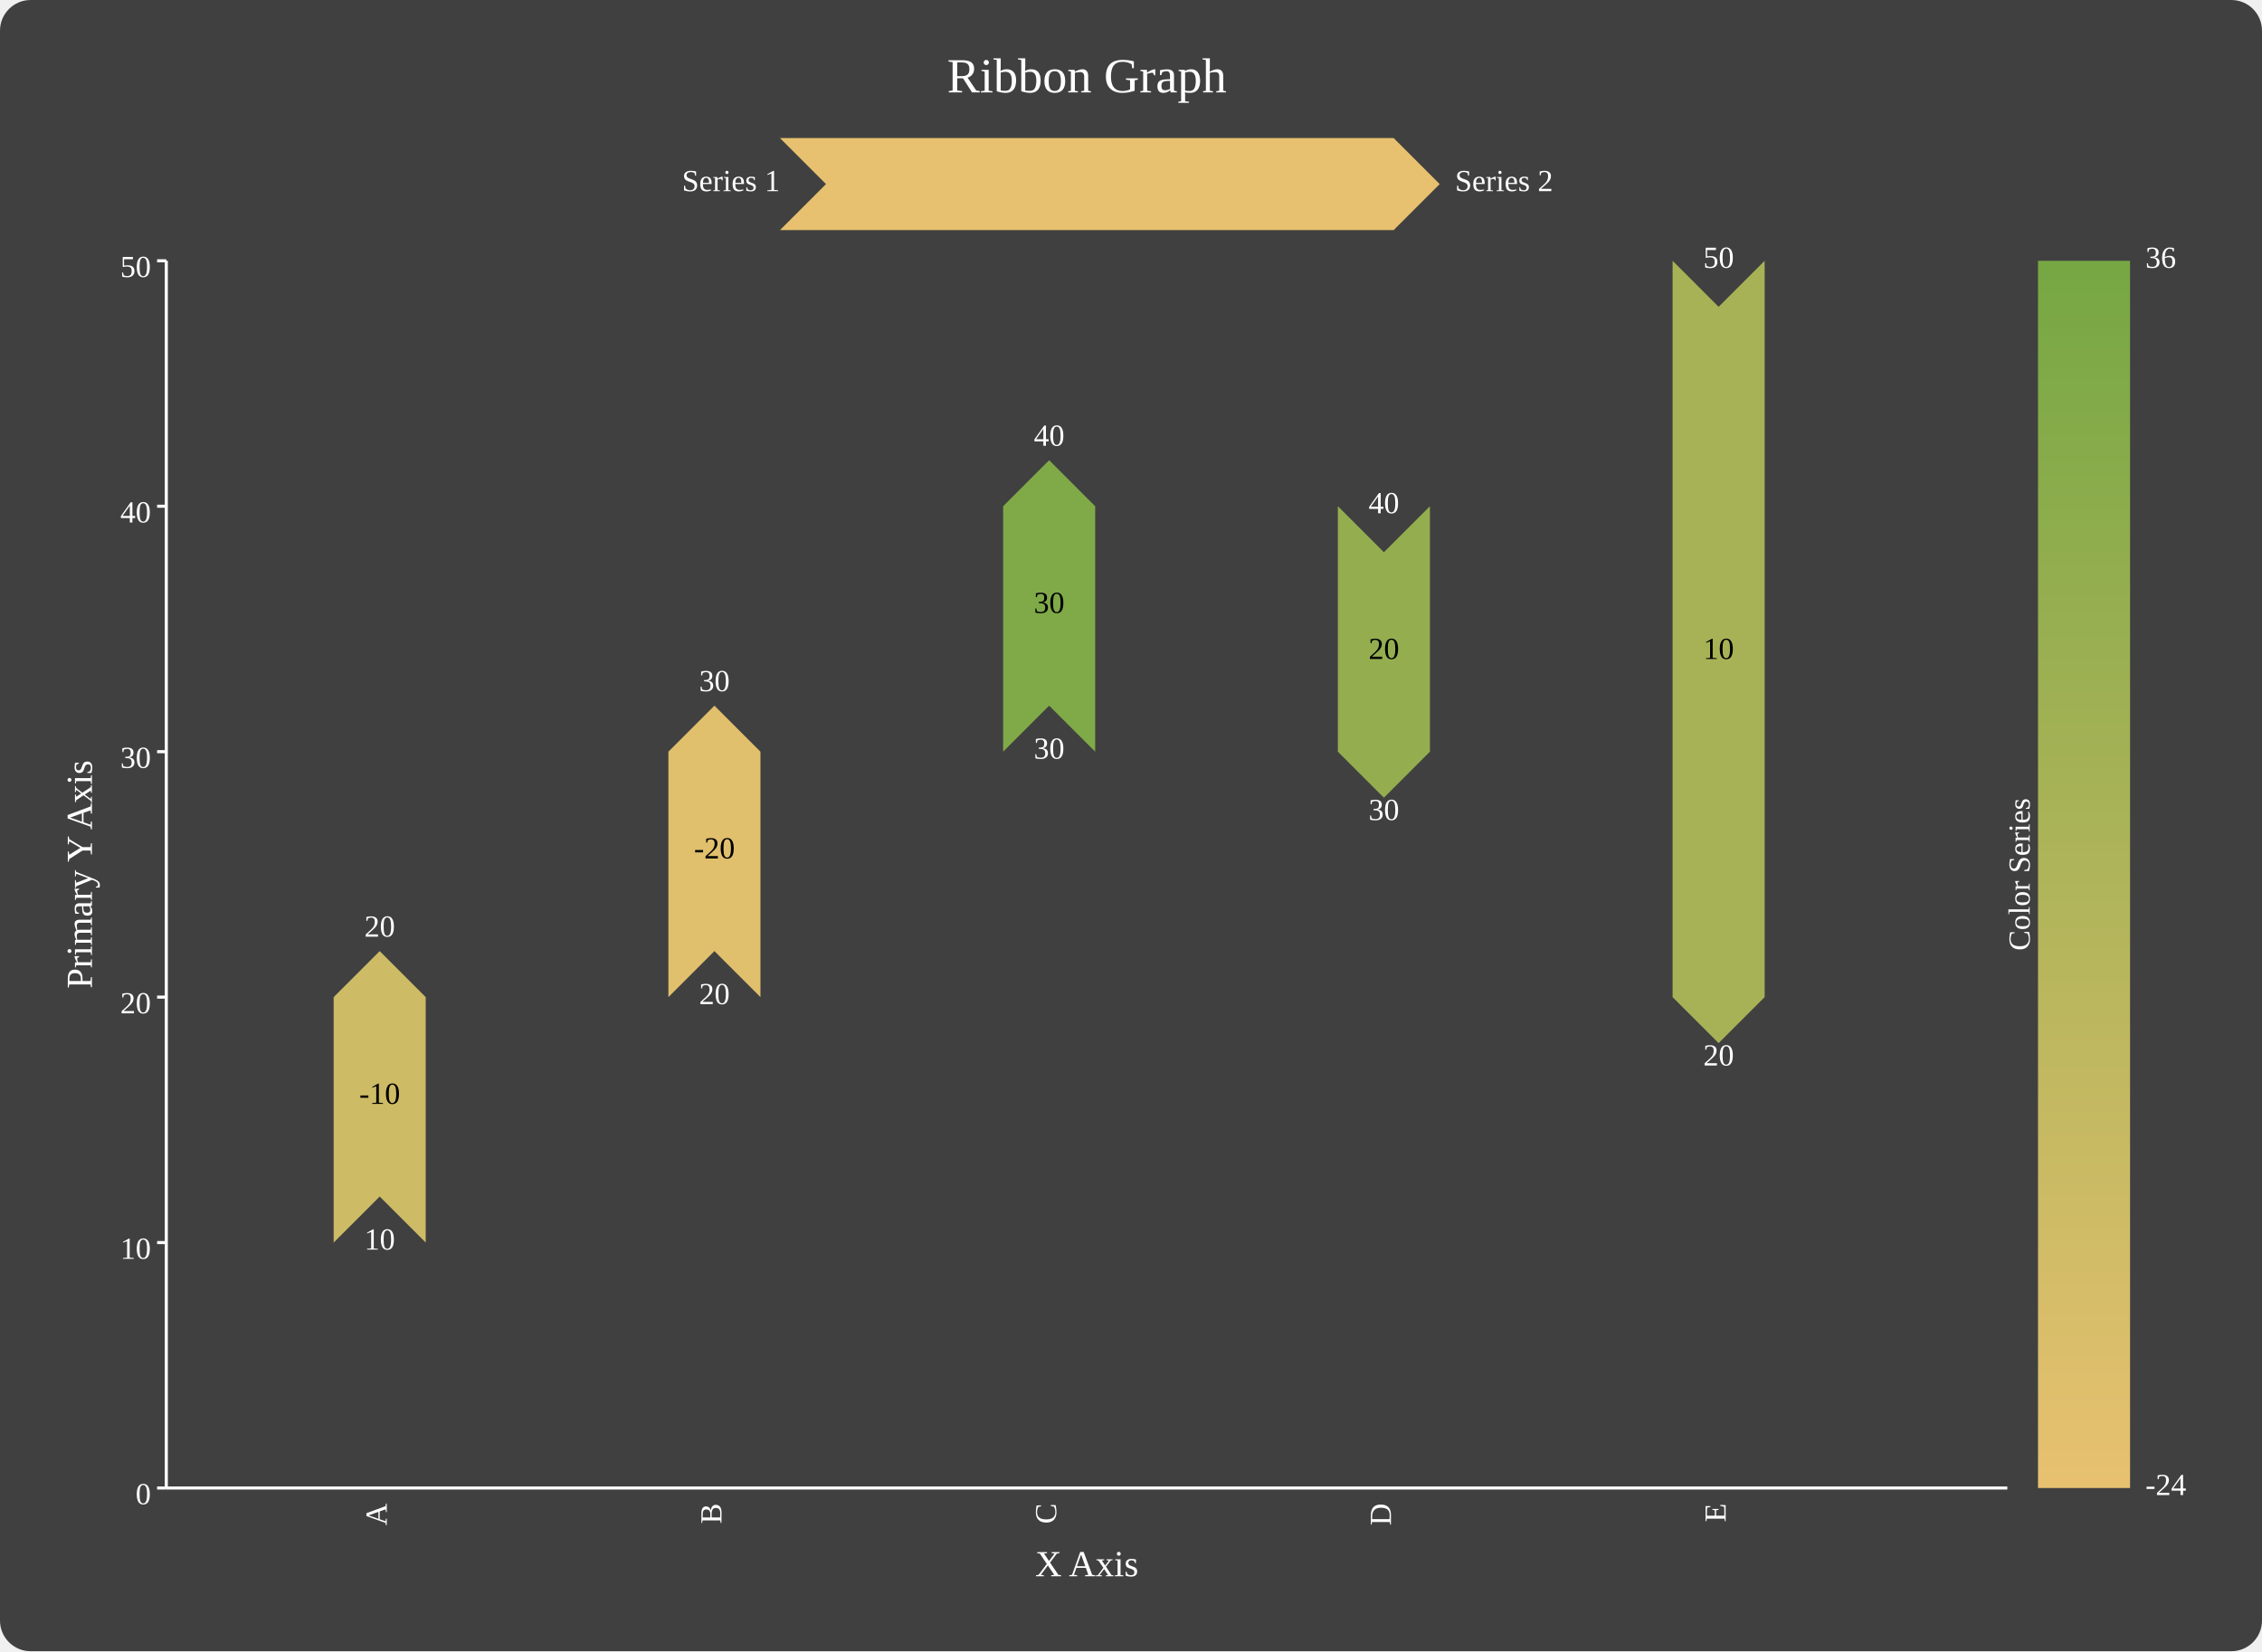
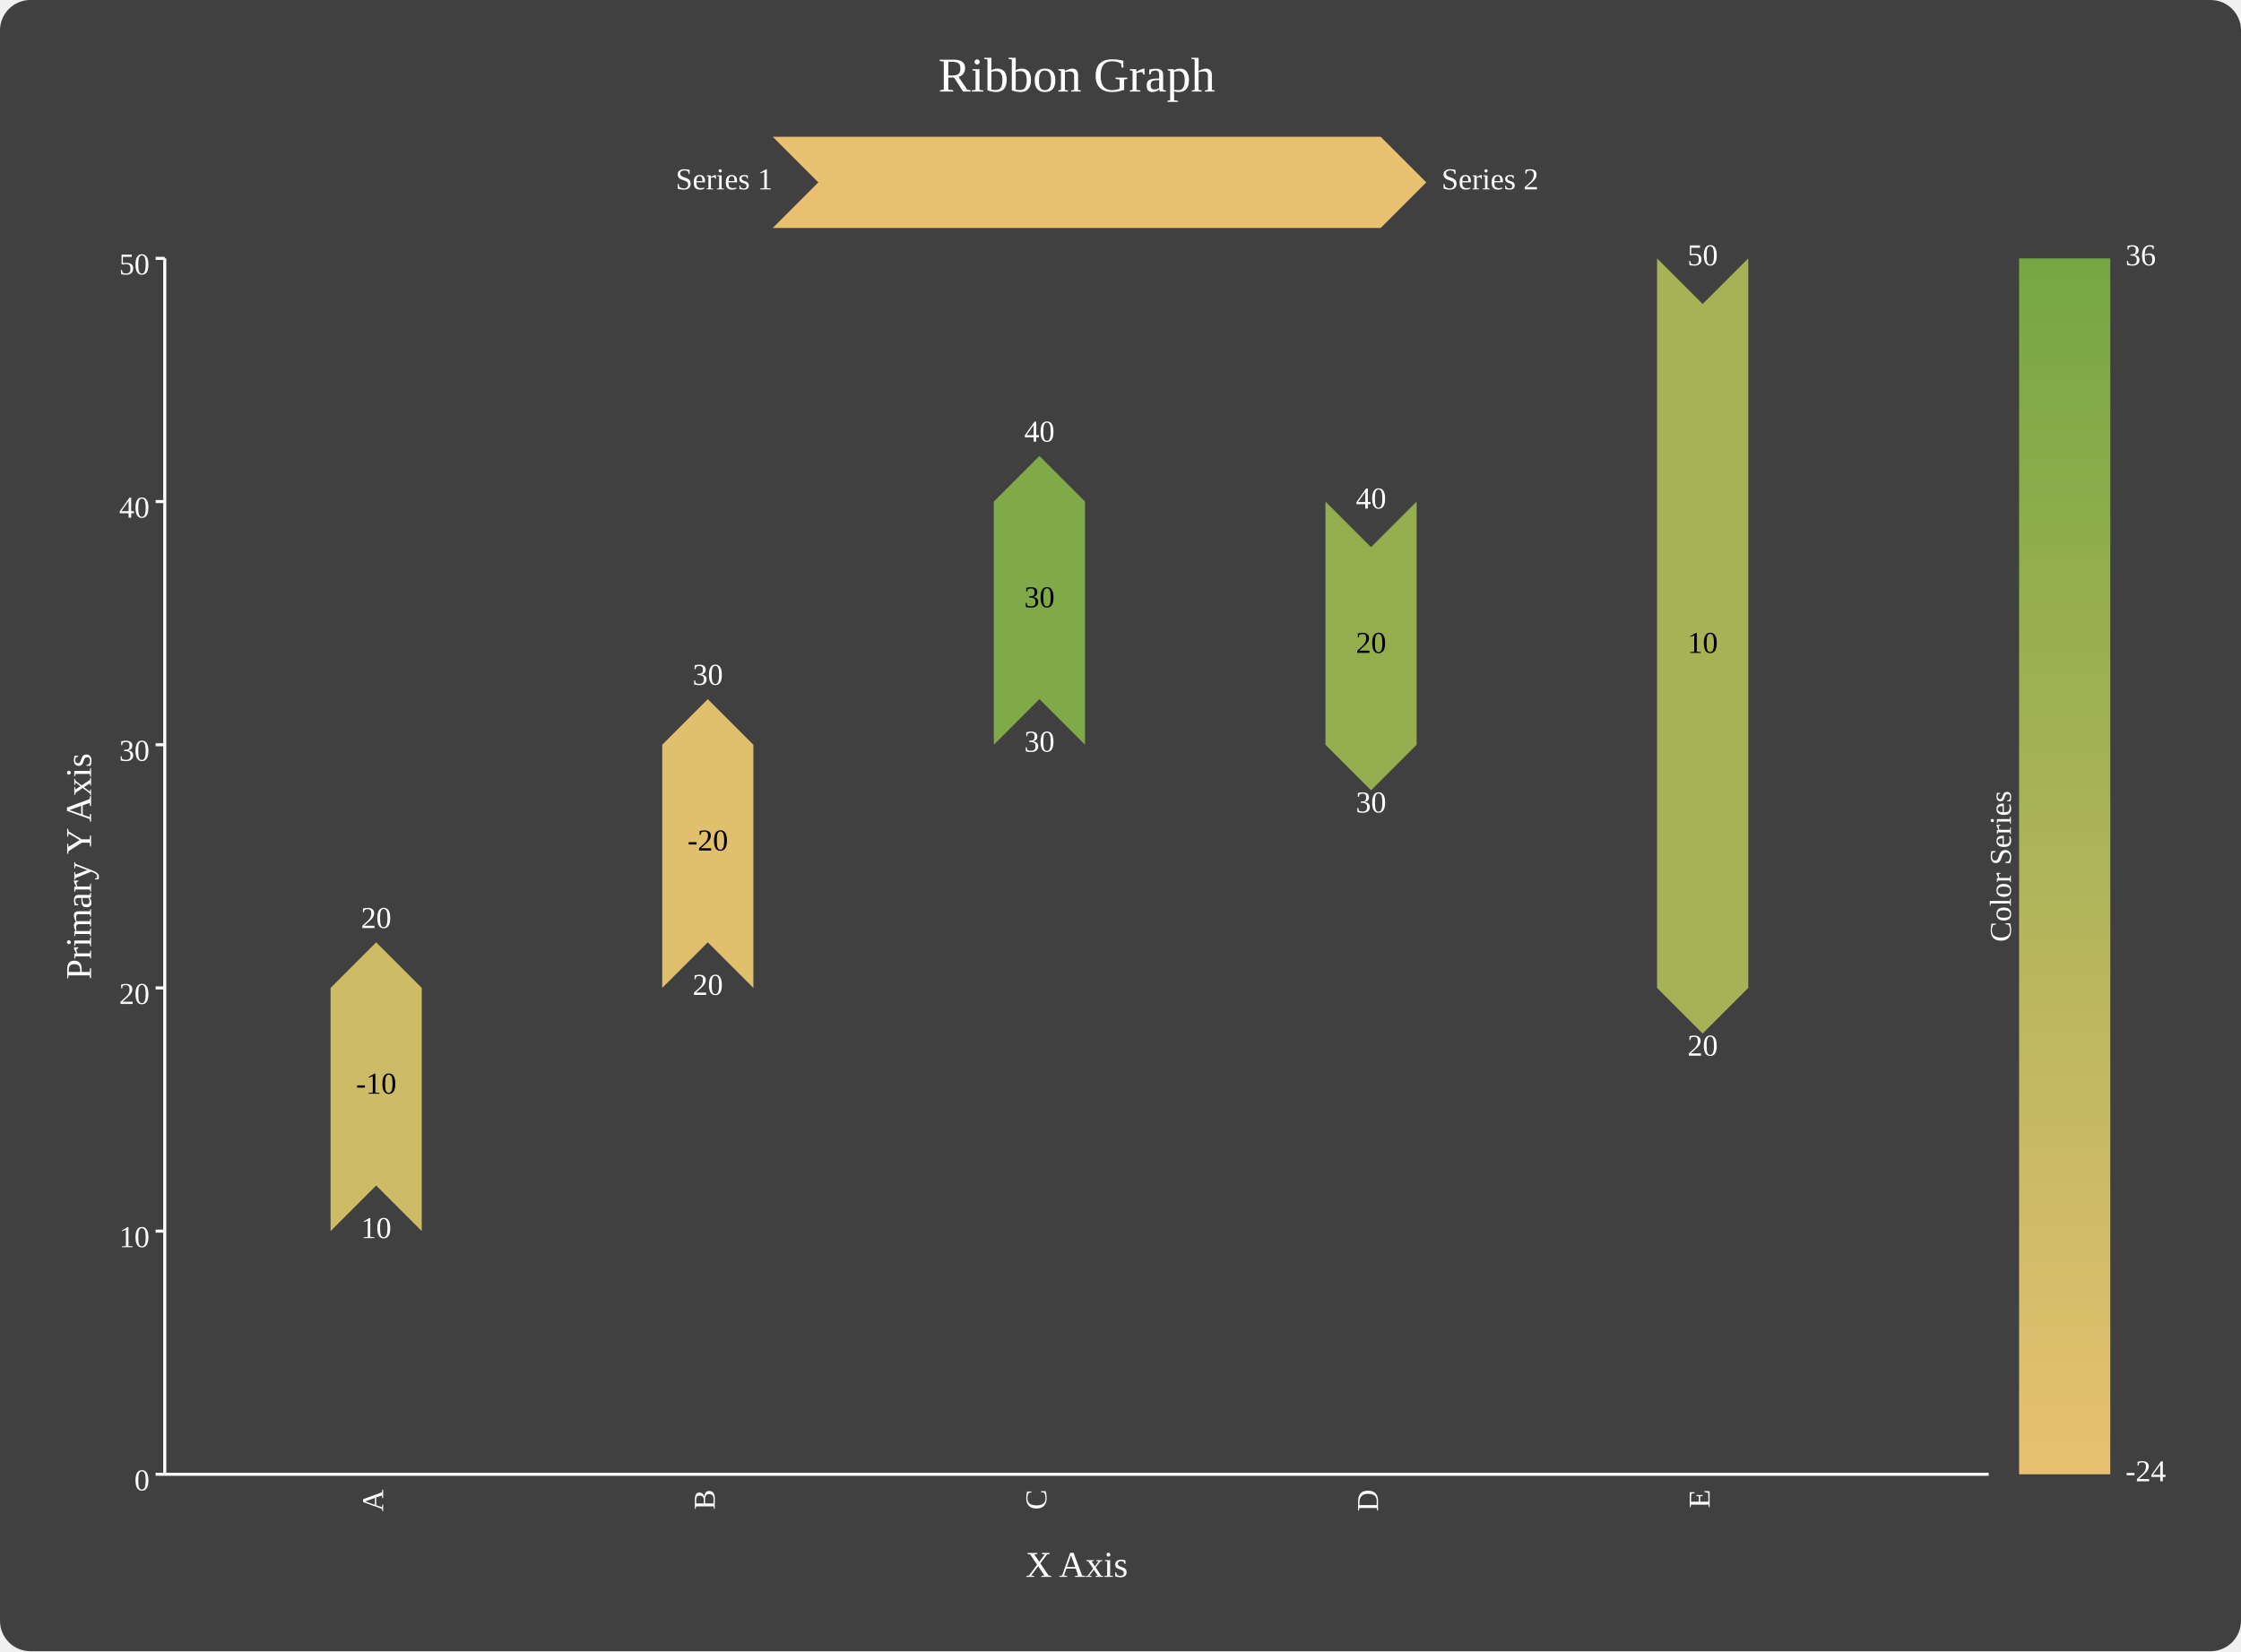
- <svg xmlns="http://www.w3.org/2000/svg" width="737.2" height="538.2" viewBox="-54.2 -85.0 737.2 538.2">
+ <svg xmlns="http://www.w3.org/2000/svg" width="737.2" height="543.2" viewBox="-54.2 -85.0 737.2 543.2">
  <defs>
    <linearGradient id="legend_grad" x1="0%" y1="0%" x2="0%" y2="100%">
      <stop offset="0%" style="stop-color:#75a743" />
      <stop offset="100%" style="stop-color:#e8c170" />
    </linearGradient>
  </defs>
-   <rect x="-54.2" y="-85.0" width="737.2" height="538.2" rx="10" ry="10" fill="#404040" />
+   <rect x="-54.2" y="-85.0" width="737.2" height="543.2" rx="10" ry="10" fill="#404040" />
  <path d="M200.0 -40 h200.0 l15.0 15.0 l-15.0 15.0 h-200.0 l15.0 -15.0" fill="#e8c170" />
  <text x="200.0" y="-25.0" font-size="10" fill="#ffffff" text-anchor="end" dominant-baseline="middle">Series 1</text>
  <text x="420.0" y="-25.0" font-size="10" fill="#ffffff" text-anchor="start" dominant-baseline="middle">Series 2</text>
  <rect x="610" y="0" width="30" height="400" fill="url(#legend_grad)" />
  <text x="605" y="200.0" font-size="10" fill="#ffffff" text-anchor="middle" dominant-baseline="middle" transform="rotate(-90 605 200.0)">Color Series</text>
  <text x="645" y="0" font-size="10" fill="#ffffff" text-anchor="start" dominant-baseline="middle">36</text>
  <text x="645" y="400" font-size="10" fill="#ffffff" text-anchor="start" dominant-baseline="middle">-24</text>
  <path d="M54.545 240.0 v80.0 l15.0 -15.0 l15.0 15.0 v-80.0 l-15.0 -15.0" fill="#cdbb66" />
  <text x="69.545" y="320.0" font-size="10" fill="#ffffff" text-anchor="middle" dominant-baseline="middle">10</text>
  <text x="69.545" y="218.0" font-size="10" fill="#ffffff" text-anchor="middle" dominant-baseline="middle">20</text>
  <text x="69.545" y="272.5" font-size="10" fill="#000000" text-anchor="middle" dominant-baseline="middle">-10</text>
  <path d="M163.636 160.0 v80.0 l15.0 -15.0 l15.0 15.0 v-80.0 l-15.0 -15.0" fill="#e0bf6d" />
  <text x="178.636" y="240.0" font-size="10" fill="#ffffff" text-anchor="middle" dominant-baseline="middle">20</text>
  <text x="178.636" y="138.0" font-size="10" fill="#ffffff" text-anchor="middle" dominant-baseline="middle">30</text>
  <text x="178.636" y="192.5" font-size="10" fill="#000000" text-anchor="middle" dominant-baseline="middle">-20</text>
  <path d="M272.727 80.0 v80.0 l15.0 -15.0 l15.0 15.0 v-80.0 l-15.0 -15.0" fill="#80aa48" />
  <text x="287.727" y="160.0" font-size="10" fill="#ffffff" text-anchor="middle" dominant-baseline="middle">30</text>
  <text x="287.727" y="58.0" font-size="10" fill="#ffffff" text-anchor="middle" dominant-baseline="middle">40</text>
  <text x="287.727" y="112.5" font-size="10" fill="#000000" text-anchor="middle" dominant-baseline="middle">30</text>
  <path d="M381.818 80.0 v80.0 l15.0 15.0 l15.0 -15.0 v-80.0 l-15.0 15.0" fill="#94ae4f" />
  <text x="396.818" y="80.0" font-size="10" fill="#ffffff" text-anchor="middle" dominant-baseline="middle">40</text>
  <text x="396.818" y="180.0" font-size="10" fill="#ffffff" text-anchor="middle" dominant-baseline="middle">30</text>
  <text x="396.818" y="127.5" font-size="10" fill="#000000" text-anchor="middle" dominant-baseline="middle">20</text>
  <path d="M490.909 0.0 v240.0 l15.0 15.0 l15.0 -15.0 v-240.0 l-15.0 15.0" fill="#a7b256" />
  <text x="505.909" y="0.0" font-size="10" fill="#ffffff" text-anchor="middle" dominant-baseline="middle">50</text>
  <text x="505.909" y="260.0" font-size="10" fill="#ffffff" text-anchor="middle" dominant-baseline="middle">20</text>
  <text x="505.909" y="127.5" font-size="10" fill="#000000" text-anchor="middle" dominant-baseline="middle">10</text>
  <line x1="0" y1="0" x2="0" y2="400" stroke="#ffffff" stroke-width="1" />
  <line x1="0" y1="400" x2="600" y2="400" stroke="#ffffff" stroke-width="1" />
  <text x="69.545" y="405" font-size="10" fill="#ffffff" text-anchor="end" dominant-baseline="middle" transform="rotate(-90 69.54545 405)">A</text>
  <text x="178.636" y="405" font-size="10" fill="#ffffff" text-anchor="end" dominant-baseline="middle" transform="rotate(-90 178.6364 405)">B</text>
  <text x="287.727" y="405" font-size="10" fill="#ffffff" text-anchor="end" dominant-baseline="middle" transform="rotate(-90 287.7273 405)">C</text>
  <text x="396.818" y="405" font-size="10" fill="#ffffff" text-anchor="end" dominant-baseline="middle" transform="rotate(-90 396.8182 405)">D</text>
  <text x="505.909" y="405" font-size="10" fill="#ffffff" text-anchor="end" dominant-baseline="middle" transform="rotate(-90 505.9091 405)">E</text>
  <text x="-5" y="403.0" font-size="10" fill="#ffffff" text-anchor="end" dominant-baseline="middle">0</text>
  <line x1="0" y1="400.0" x2="-3" y2="400.0" stroke="#ffffff" stroke-width="1" />
  <text x="-5" y="323.0" font-size="10" fill="#ffffff" text-anchor="end" dominant-baseline="middle">10</text>
  <line x1="0" y1="320.0" x2="-3" y2="320.0" stroke="#ffffff" stroke-width="1" />
  <text x="-5" y="243.0" font-size="10" fill="#ffffff" text-anchor="end" dominant-baseline="middle">20</text>
  <line x1="0" y1="240.0" x2="-3" y2="240.0" stroke="#ffffff" stroke-width="1" />
  <text x="-5" y="163.0" font-size="10" fill="#ffffff" text-anchor="end" dominant-baseline="middle">30</text>
  <line x1="0" y1="160.0" x2="-3" y2="160.0" stroke="#ffffff" stroke-width="1" />
  <text x="-5" y="83.0" font-size="10" fill="#ffffff" text-anchor="end" dominant-baseline="middle">40</text>
  <line x1="0" y1="80.0" x2="-3" y2="80.0" stroke="#ffffff" stroke-width="1" />
  <text x="-5" y="3.0" font-size="10" fill="#ffffff" text-anchor="end" dominant-baseline="middle">50</text>
  <line x1="0" y1="0.0" x2="-3" y2="0.0" stroke="#ffffff" stroke-width="1" />
-   <text x="300.0" y="426.0" font-size="12" fill="#ffffff" text-anchor="middle" dominant-baseline="middle">X Axis</text>
+   <text x="300.0" y="431.0" font-size="12" fill="#ffffff" text-anchor="middle" dominant-baseline="middle">X Axis</text>
  <text x="-27.0" y="200.0" font-size="12" fill="#ffffff" text-anchor="middle" dominant-baseline="middle" transform="rotate(-90 -27.0 200.0)">Primary Y Axis</text>
  <text x="300.0" y="-65.0" font-size="16" fill="#ffffff" text-anchor="middle" dominant-baseline="text-top">Ribbon Graph</text>
</svg>
